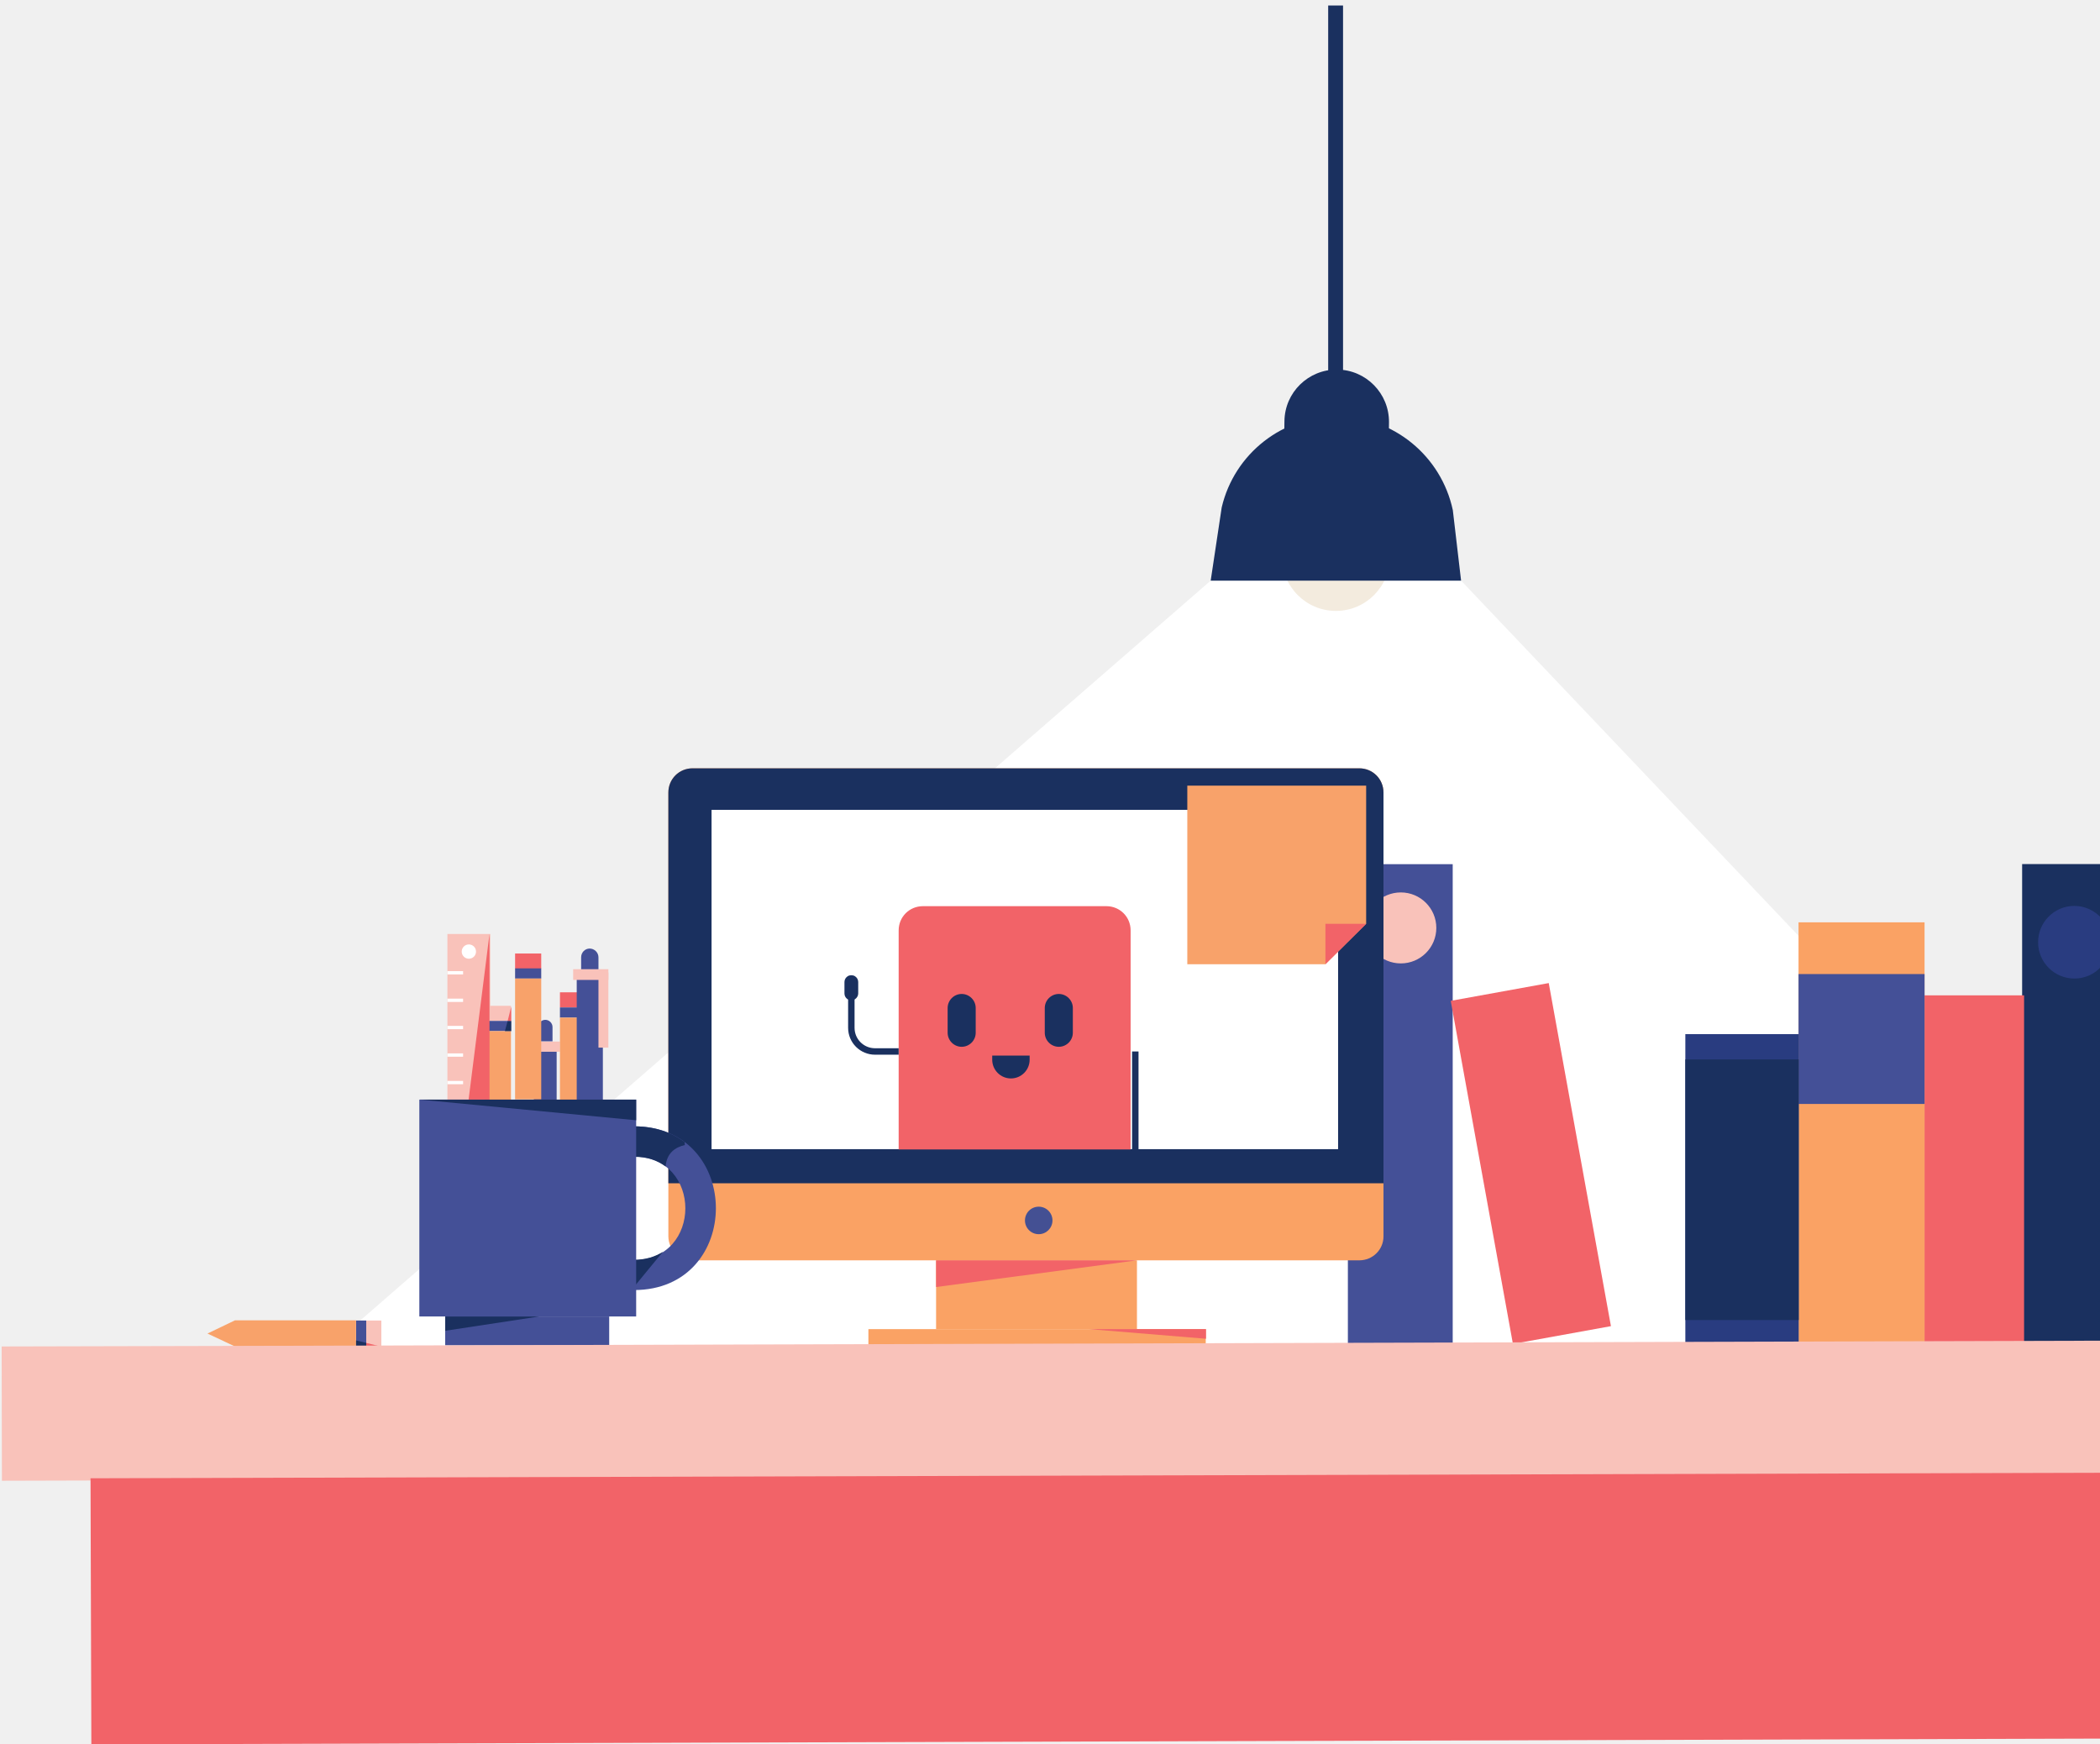
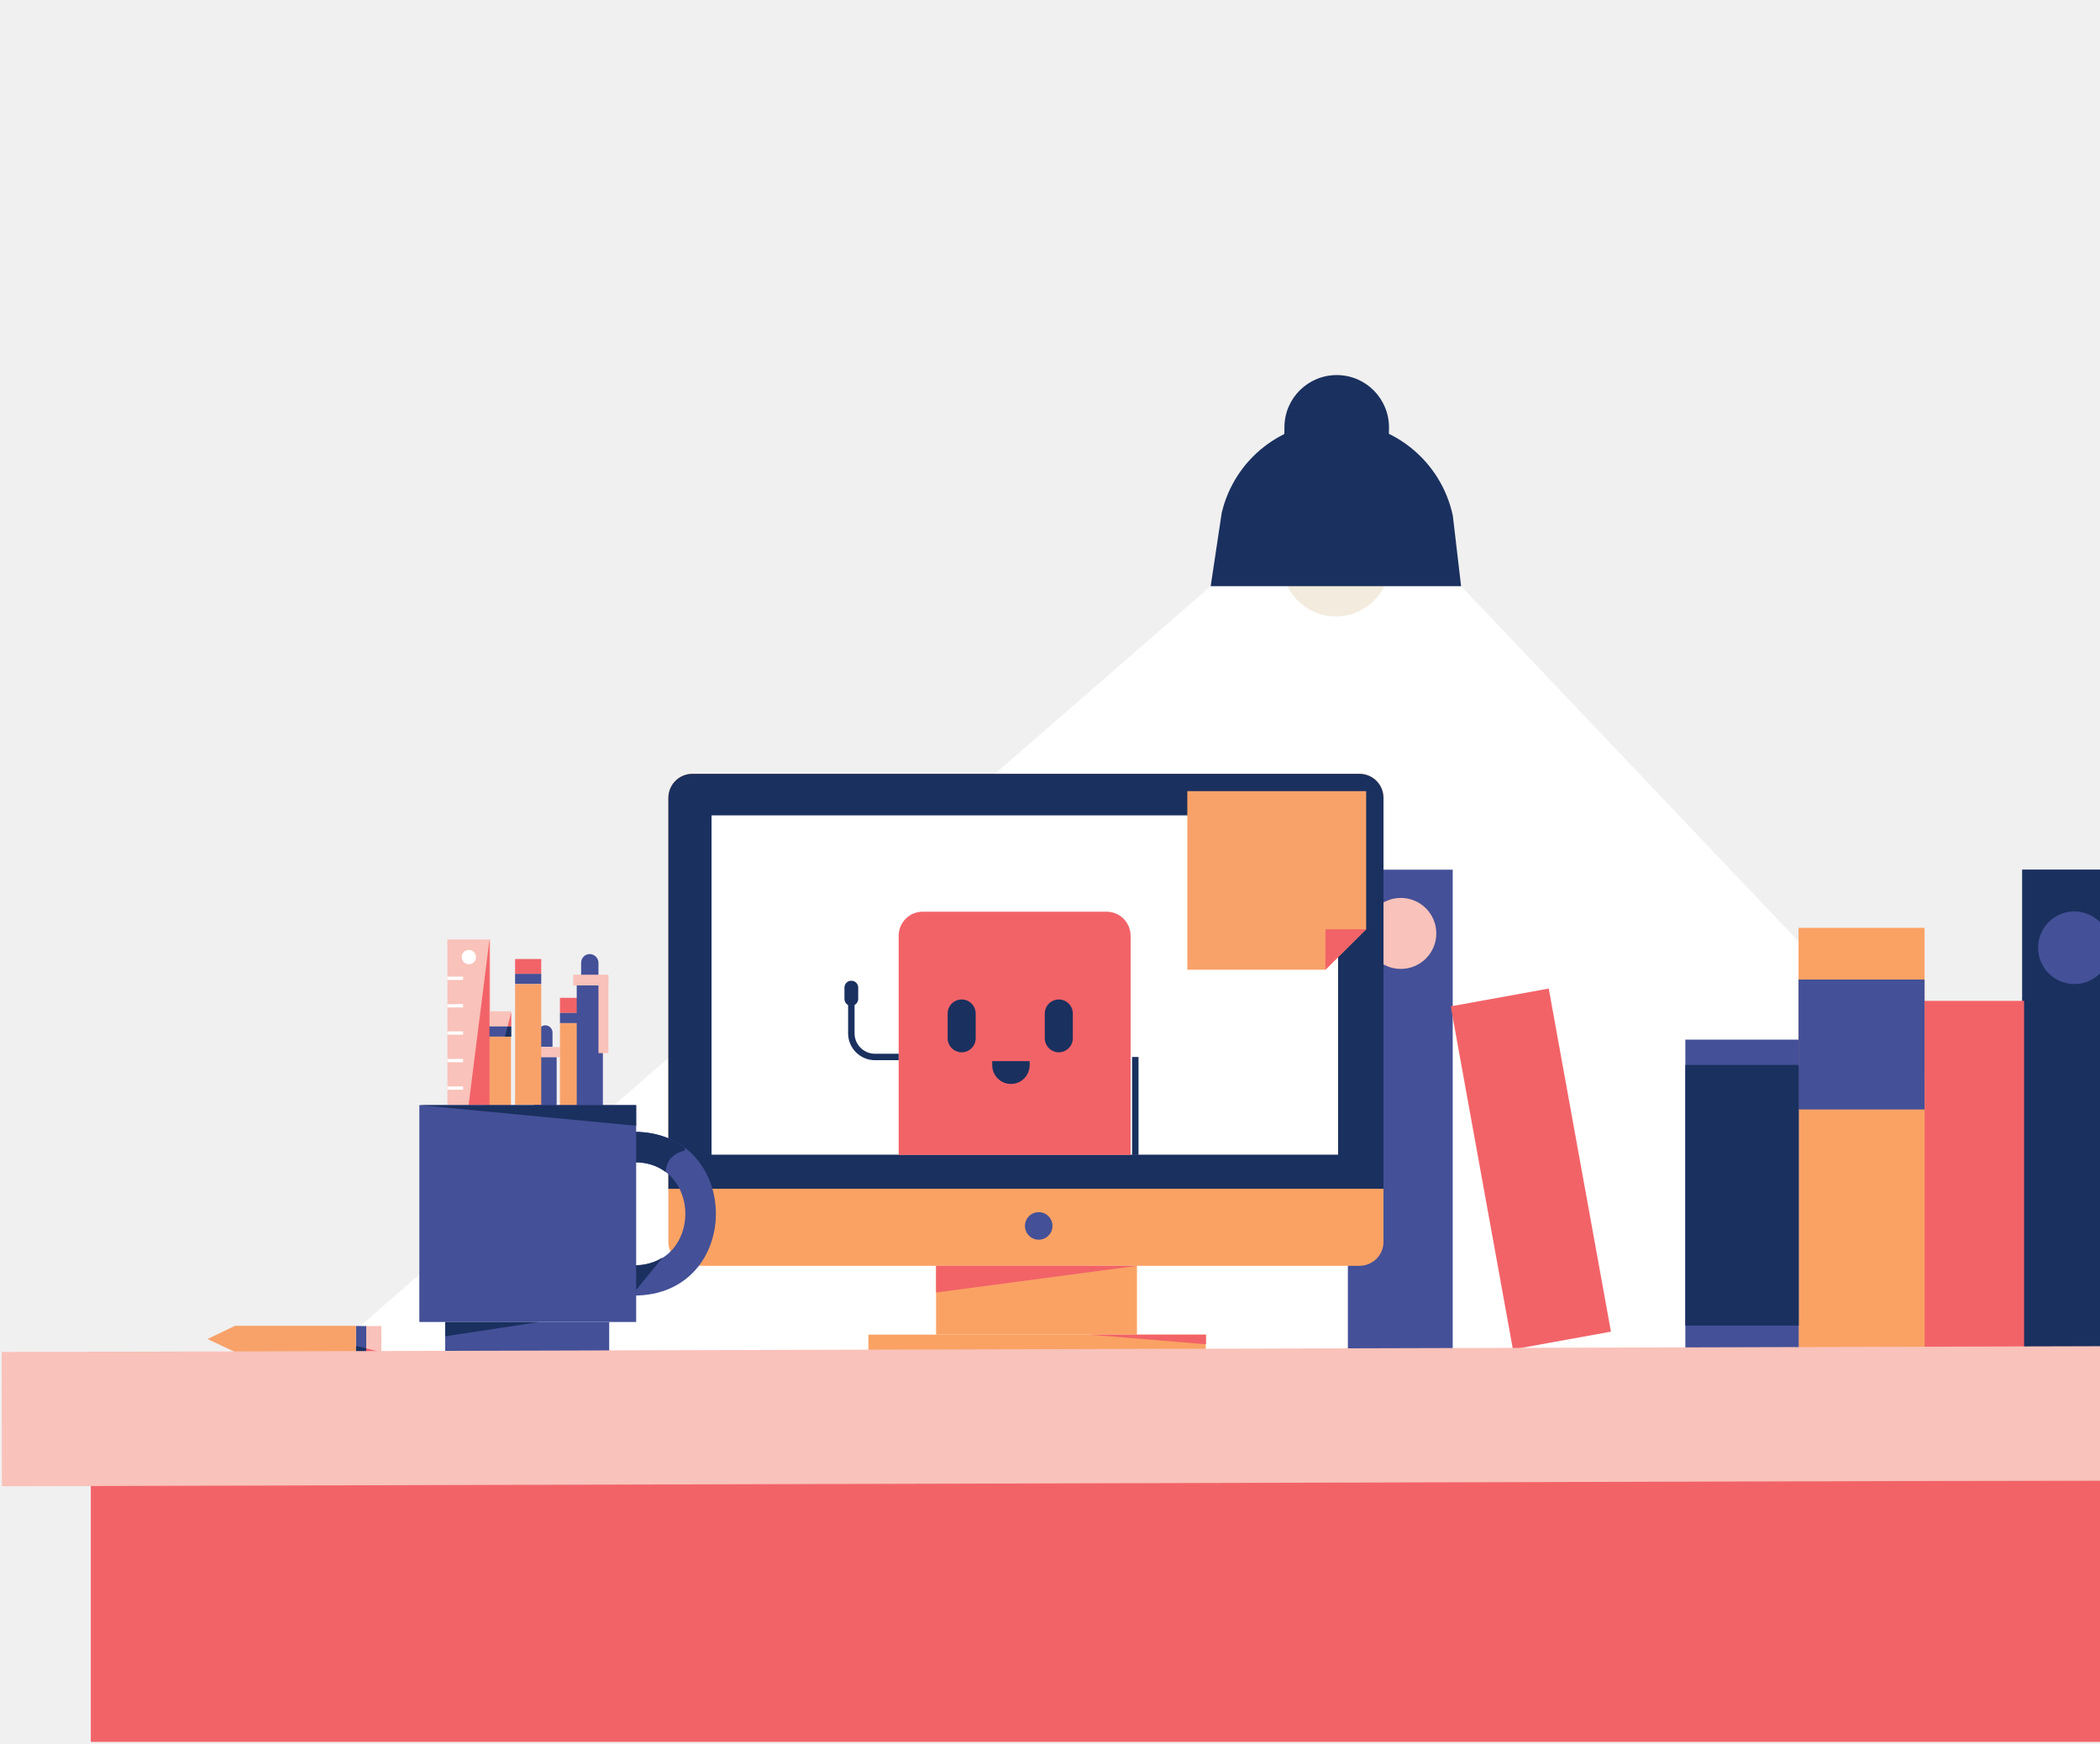
<svg xmlns="http://www.w3.org/2000/svg" version="1.1" id="Layer_1" x="0px" y="0px" viewBox="0 0 763.2 633.6" style="enable-background:new 0 0 763.2 633.6;" xml:space="preserve">
  <style type="text/css">
- 	.st0{fill:#445097;}
- 	.st1{fill:#FFFFFF;}
- 	.st2{fill:#F3EBDE;}
- 	.st3{fill:#1A305F;}
- 	.st4{fill:#F26368;}
+ 	.st0{fill:#F26368;}
+ 	.st1{fill:#445097;}
+ 	.st2{fill:#FFFFFF;}
+ 	.st3{fill:#F3EBDE;}
+ 	.st4{fill:#1A305F;}
	.st5{fill:#FAA264;}
- 	.st6{fill:#293C80;}
- 	.st7{fill:#F9C2BA;}
- 	.st8{fill:#445093;}
- 	.st9{fill:#F8A26A;}
- 	.st10{fill:none;stroke:#1A305F;stroke-width:2.344;stroke-miterlimit:10;}
- 	.st11{opacity:5.000000e-02;fill:#FFFFFF;}
- 	.st12{fill:none;stroke:#FFFFFF;stroke-width:1.579;stroke-miterlimit:10;}
- 	.st13{fill:#F9C3BC;}
- 	.st14{fill:#455296;}
- 	.st15{fill:#F7A36F;}
- 	.st16{fill:#F1646B;}
- 	.st17{fill:#F4ECE0;}
- 	.st18{fill:#F9A36A;}
- 	.st19{fill:#1B315E;}
- 	.st20{fill:#EF656E;}
- 	.st21{fill:#F7A470;}
- 	.st22{fill:#F5EDE1;}
- 	.st23{fill:#1B325C;}
- 	.st24{fill:none;stroke:#1B325C;stroke-width:0.87;stroke-linecap:round;stroke-linejoin:round;stroke-miterlimit:10;}
- 	.st25{fill:#455292;}
- 	.st26{fill:#102E4D;}
- 	.st27{opacity:0.42;fill:#081827;enable-background:new    ;}
+ 	.st6{fill:#F9C2BA;}
+ 	.st7{fill:#F8A26A;}
+ 	.st8{fill:none;stroke:#1A305F;stroke-width:2.344;stroke-miterlimit:10;}
+ 	.st9{fill:#F6EEE3;}
+ 	.st10{fill:#EE6670;}
+ 	.st11{fill:#F7A470;}
+ 	.st12{fill:#EF656E;}
+ 	.st13{fill:none;stroke:#1B325C;stroke-width:3.001;stroke-linecap:round;stroke-linejoin:round;stroke-miterlimit:10;}
+ 	.st14{fill:none;stroke:#1B325C;stroke-width:1.5;stroke-linecap:round;stroke-linejoin:round;stroke-miterlimit:10;}
+ 	.st15{fill:#F5EDE1;}
+ 	.st16{fill:#1B325C;}
+ 	.st17{fill:none;stroke:#1B325C;stroke-width:3.164;stroke-linecap:round;stroke-linejoin:round;stroke-miterlimit:10;}
+ 	.st18{opacity:5.000000e-02;fill:#FFFFFF;}
+ 	.st19{fill:none;stroke:#FFFFFF;stroke-width:1.579;stroke-miterlimit:10;}
+ 	.st20{fill:#F9C3BC;}
+ 	.st21{fill:#455296;}
+ 	.st22{fill:#F7A36F;}
+ 	.st23{fill:#F1646B;}
+ 	.st24{fill:#F4ECE0;}
+ 	.st25{fill:#F9A36A;}
+ 	.st26{fill:#1B315E;}
+ 	.st27{fill:none;stroke:#1B325C;stroke-width:0.87;stroke-linecap:round;stroke-linejoin:round;stroke-miterlimit:10;}
+ 	.st28{fill:#455292;}
+ 	.st29{fill:#102E4D;}
+ 	.st30{opacity:0.42;fill:#081827;enable-background:new    ;}
	
- 		.st28{opacity:0.4;fill:none;stroke:#F7A36F;stroke-width:4.114;stroke-linecap:round;stroke-linejoin:round;stroke-miterlimit:10;}
- 	.st29{opacity:0.4;fill:#F7A36F;}
+ 		.st31{opacity:0.4;fill:none;stroke:#F7A36F;stroke-width:4.114;stroke-linecap:round;stroke-linejoin:round;stroke-miterlimit:10;}
+ 	.st32{opacity:0.4;fill:#F7A36F;}
	
- 		.st30{opacity:0.4;fill:none;stroke:#F7A36F;stroke-width:4.053;stroke-linecap:round;stroke-linejoin:round;stroke-miterlimit:10;}
+ 		.st33{opacity:0.4;fill:none;stroke:#F7A36F;stroke-width:4.053;stroke-linecap:round;stroke-linejoin:round;stroke-miterlimit:10;}
</style>
+   <rect x="33" y="538" class="st0" width="731" height="95" />
+   <polygon class="st2" points="763.6,457.8 531,213 440,213 91.1,516.5 763.6,520 " />
+   <circle class="st3" cx="485.5" cy="204.4" r="19.6" />
  <g>
-     <polygon class="st1" points="763.6,455.8 531,211 440,211 91.1,514.5 763.6,518  " />
-     <circle class="st2" cx="485.5" cy="202.4" r="19.6" />
    <g>
-       <g>
-         <rect x="734.9" y="314" class="st3" width="28.8" height="174.4" />
-         <rect x="489.8" y="314" transform="matrix(-1 -4.507429e-11 4.507429e-11 -1 1017.757 802.4374)" class="st0" width="38.1" height="174.4" />
-         <rect x="699.4" y="361.8" transform="matrix(-1 -4.492374e-11 4.492374e-11 -1 1435.008 850.2068)" class="st4" width="36.2" height="126.7" />
-         <rect x="538.4" y="359.6" transform="matrix(-0.984 0.1784 -0.1784 -0.984 1179.399 739.7121)" class="st4" width="36.2" height="126.7" />
-         <rect x="653.6" y="335.1" transform="matrix(-1 -4.490731e-11 4.490731e-11 -1 1353.038 823.5729)" class="st5" width="45.8" height="153.3" />
-         <rect x="653.6" y="354.1" transform="matrix(-1 -4.502633e-11 4.502633e-11 -1 1353.038 755.2692)" class="st0" width="45.8" height="47.2" />
-         <path class="st6" d="M763.6,333.5c-2.4-2.6-5.9-4.3-9.7-4.3c-7.3,0-13.2,5.9-13.2,13.2s5.9,13.2,13.2,13.2c3.8,0,7.3-1.6,9.7-4.3     V333.5z" />
-         <rect x="612.5" y="375.8" class="st6" width="41.2" height="112.2" />
-         <circle class="st7" cx="509.1" cy="337.2" r="12.9" />
-         <rect x="612.5" y="385" class="st3" width="41.2" height="94.7" />
-       </g>
-       <g>
-         <path class="st5" d="M494,458H251.7c-4.9,0-8.8-3.9-8.8-8.8V288c0-4.9,3.9-8.8,8.8-8.8H494c4.9,0,8.8,3.9,8.8,8.8v161.3     C502.8,454.1,498.9,458,494,458z" />
-         <path class="st3" d="M494,279.2H251.7c-4.9,0-8.8,3.9-8.8,8.8V430h259.9V288C502.8,283.1,498.9,279.2,494,279.2z" />
-         <rect x="315.6" y="483" class="st5" width="122.6" height="5.9" />
-         <rect x="340.2" y="458" class="st5" width="73" height="25" />
-         <rect x="258.6" y="294.3" class="st1" width="227.7" height="123.3" />
-         <circle class="st8" cx="377.5" cy="443.5" r="5" />
-         <polygon class="st4" points="340.2,458 340.2,467.7 413.2,458    " />
-         <polygon class="st4" points="395.9,483 438.3,483 438.3,486.5    " />
-       </g>
-       <g>
-         <polyline class="st9" points="481.7,350.4 431.5,350.4 431.5,285.5 496.5,285.5 496.5,335.7    " />
-         <polyline class="st4" points="481.7,350.4 481.7,335.7 496.5,335.7    " />
-       </g>
-       <g>
-         <rect x="194" y="378.5" class="st7" width="9.5" height="3.7" />
-         <rect x="161.8" y="478.4" class="st0" width="59.6" height="10.5" />
-         <rect x="194" y="382.2" class="st0" width="8.3" height="19.8" />
-         <path class="st0" d="M198.2,370.6L198.2,370.6c1.4,0,2.6,1.2,2.6,2.6v5.2h-5.2v-5.2C195.6,371.8,196.7,370.6,198.2,370.6z" />
-         <path class="st0" d="M214.3,344.7L214.3,344.7c1.7,0,3.2,1.4,3.2,3.2v4.4c0,0.2-0.1,0.3-0.3,0.3h-5.7c-0.2,0-0.3-0.1-0.3-0.3     v-4.4C211.2,346.1,212.6,344.7,214.3,344.7z" />
-         <polygon class="st3" points="161.8,478.4 161.8,483.6 196,478.4    " />
-         <path class="st0" d="M230.4,420.3c24.9,0,24.9,37.6,0,37.6v10.9c39.7,0,39.7-59.5,0-59.5V420.3z" />
-         <path class="st3" d="M240.9,454.9c-2.8,1.8-6.3,2.9-10.6,2.9v10L240.9,454.9z" />
-         <path class="st3" d="M241.9,423.9c0.4-4.9,3.5-7,7-7.8l-0.1-1.1c-4.7-3.5-10.8-5.7-18.4-5.7v11.1     C235.1,420.3,239,421.7,241.9,423.9z" />
-         <rect x="162.6" y="339.4" class="st7" width="15.6" height="60.2" />
-         <rect x="187.2" y="346.5" class="st4" width="9.5" height="5.5" />
-         <rect x="187.2" y="351.9" class="st0" width="9.5" height="3.7" />
-         <rect x="187.2" y="355.6" class="st9" width="9.5" height="43.9" />
-         <rect x="203.5" y="360.6" class="st4" width="9.5" height="5.5" />
-         <rect x="203.5" y="366.1" class="st0" width="9.5" height="3.7" />
-         <rect x="203.5" y="369.8" class="st9" width="9.5" height="43.9" />
-         <rect x="209.6" y="354.1" class="st0" width="9.5" height="49" />
-         <rect x="176.2" y="365.5" class="st7" width="9.5" height="5.5" />
-         <rect x="176.2" y="371" class="st0" width="9.5" height="3.7" />
-         <rect x="176.2" y="374.7" class="st9" width="9.5" height="43.9" />
-         <rect x="208.3" y="352.2" class="st7" width="12.8" height="3.9" />
-         <rect x="217.5" y="353.4" class="st7" width="3.6" height="27.3" />
-         <polygon class="st4" points="177.9,339.4 170.3,399.6 177.9,399.6    " />
-         <circle class="st1" cx="170.4" cy="345.8" r="2.6" />
-         <rect x="162.6" y="352.9" class="st1" width="5.7" height="1.2" />
-         <rect x="162.6" y="362.9" class="st1" width="5.7" height="1.2" />
-         <rect x="162.6" y="372.8" class="st1" width="5.7" height="1.2" />
-         <rect x="162.6" y="382.8" class="st1" width="5.7" height="1.2" />
-         <rect x="162.6" y="392.8" class="st1" width="5.7" height="1.2" />
-         <rect x="152.4" y="399.6" class="st0" width="78.8" height="78.8" />
-         <polygon class="st3" points="231.2,399.6 231.2,407.1 152.6,399.6    " />
-         <polyline class="st3" points="185.8,371 185.8,374.7 183.5,374.7 184.5,371    " />
-         <polyline class="st4" points="184.5,371 185.8,365.8 185.8,371    " />
-       </g>
-       <g>
-         <path class="st4" d="M410.9,417.7h-84.3v-79.6c0-4.9,3.9-8.8,8.8-8.8h66.7c4.9,0,8.8,3.9,8.8,8.8V417.7z" />
-         <path class="st10" d="M326.6,382.1H318c-4.7,0-8.6-3.8-8.6-8.6v-18.8" />
-         <path class="st3" d="M309.4,363.5L309.4,363.5c-1.4,0-2.5-1.1-2.5-2.5v-4.1c0-1.4,1.1-2.5,2.5-2.5l0,0c1.4,0,2.5,1.1,2.5,2.5v4.1     C311.9,362.3,310.8,363.5,309.4,363.5z" />
-         <path class="st3" d="M349.5,380.4L349.5,380.4c-2.8,0-5.1-2.3-5.1-5.1v-9c0-2.8,2.3-5.1,5.1-5.1l0,0c2.8,0,5.1,2.3,5.1,5.1v9     C354.6,378.1,352.3,380.4,349.5,380.4z" />
-         <path class="st3" d="M384.8,380.4L384.8,380.4c-2.8,0-5.1-2.3-5.1-5.1v-9c0-2.8,2.3-5.1,5.1-5.1l0,0c2.8,0,5.1,2.3,5.1,5.1v9     C389.9,378.1,387.6,380.4,384.8,380.4z" />
-         <path class="st3" d="M367.4,391.9L367.4,391.9c-3.8,0-6.8-3.1-6.8-6.8v-1.5h13.6v1.5C374.2,388.8,371.2,391.9,367.4,391.9z" />
-         <line class="st10" x1="412.6" y1="382.1" x2="412.6" y2="417.7" />
-       </g>
-       <rect x="131.1" y="481.8" transform="matrix(-1.836970e-16 1 -1 -1.836970e-16 620.3903 348.776)" class="st7" width="9.5" height="5.5" />
-       <rect x="126.5" y="482.7" transform="matrix(-1.836970e-16 1 -1 -1.836970e-16 615.797 353.3692)" class="st0" width="9.5" height="3.7" />
-       <polygon class="st9" points="85.4,489.3 75.4,484.6 85.4,479.8 129.4,479.8 129.4,489.3   " />
-       <polyline class="st3" points="133.1,489.3 129.4,489.3 129.4,487.1 133.1,488   " />
-       <polyline class="st4" points="133.1,488 138.3,489.3 133.1,489.3   " />
+       <rect x="734.9" y="316" class="st4" width="28.8" height="174.4" />
+       <rect x="489.8" y="316" transform="matrix(-1 -4.507429e-11 4.507429e-11 -1 1017.757 806.4374)" class="st1" width="38.1" height="174.4" />
+       <rect x="699.4" y="363.8" transform="matrix(-1 -4.492374e-11 4.492374e-11 -1 1435.008 854.2068)" class="st0" width="36.2" height="126.7" />
+       <rect x="538.4" y="361.6" transform="matrix(-0.984 0.1784 -0.1784 -0.984 1179.756 743.68)" class="st0" width="36.2" height="126.7" />
+       <rect x="653.6" y="337.1" transform="matrix(-1 -4.490731e-11 4.490731e-11 -1 1353.038 827.5729)" class="st5" width="45.8" height="153.3" />
+       <rect x="653.6" y="356.1" transform="matrix(-1 -4.502633e-11 4.502633e-11 -1 1353.038 759.2692)" class="st1" width="45.8" height="47.2" />
+       <path class="st1" d="M763.6,335.5c-2.4-2.6-5.9-4.3-9.7-4.3c-7.3,0-13.2,5.9-13.2,13.2s5.9,13.2,13.2,13.2c3.8,0,7.3-1.6,9.7-4.3    V335.5z" />
+       <rect x="612.5" y="377.8" class="st1" width="41.2" height="112.2" />
+       <circle class="st6" cx="509.1" cy="339.2" r="12.9" />
+       <rect x="612.5" y="387" class="st4" width="41.2" height="94.7" />
    </g>
    <g>
-       <path class="st3" d="M531,211h-91l4-26.6c4.6-19.6,22.2-33.4,42.4-33.1h0c20.1,0.2,37.4,14.4,41.6,34.1L531,211z" />
-       <path class="st3" d="M504.5,176l-38-0.4l0.3-22.5c0.1-10.5,8.7-18.9,19.2-18.8h0c10.5,0.1,18.9,8.7,18.8,19.2L504.5,176z" />
-       <rect x="482.7" y="2" class="st3" width="5.4" height="159.9" />
+       <path class="st5" d="M494,460H251.7c-4.9,0-8.8-3.9-8.8-8.8V290c0-4.9,3.9-8.8,8.8-8.8H494c4.9,0,8.8,3.9,8.8,8.8v161.3    C502.8,456.1,498.9,460,494,460z" />
+       <path class="st4" d="M494,281.2H251.7c-4.9,0-8.8,3.9-8.8,8.8V432h259.9V290C502.8,285.1,498.9,281.2,494,281.2z" />
+       <rect x="315.6" y="485" class="st5" width="122.6" height="5.9" />
+       <rect x="340.2" y="460" class="st5" width="73" height="25" />
+       <rect x="258.6" y="296.3" class="st2" width="227.7" height="123.3" />
+       <circle class="st1" cx="377.5" cy="445.5" r="5" />
+       <polygon class="st0" points="340.2,460 340.2,469.7 413.2,460   " />
+       <polygon class="st0" points="395.9,485 438.3,485 438.3,488.5   " />
    </g>
+     <g>
+       <polyline class="st7" points="481.7,352.4 431.5,352.4 431.5,287.5 496.5,287.5 496.5,337.7   " />
+       <polyline class="st0" points="481.7,352.4 481.7,337.7 496.5,337.7   " />
+     </g>
+     <g>
+       <rect x="194" y="380.5" class="st6" width="9.5" height="3.7" />
+       <rect x="161.8" y="480.4" class="st1" width="59.6" height="10.5" />
+       <rect x="194" y="384.2" class="st1" width="8.3" height="19.8" />
+       <path class="st1" d="M198.2,372.6L198.2,372.6c1.4,0,2.6,1.2,2.6,2.6v5.2h-5.2v-5.2C195.6,373.8,196.7,372.6,198.2,372.6z" />
+       <path class="st1" d="M214.3,346.7L214.3,346.7c1.7,0,3.2,1.4,3.2,3.2v4.4c0,0.2-0.1,0.3-0.3,0.3h-5.7c-0.2,0-0.3-0.1-0.3-0.3v-4.4    C211.2,348.1,212.6,346.7,214.3,346.7z" />
+       <polygon class="st4" points="161.8,480.4 161.8,485.6 196,480.4   " />
+       <path class="st1" d="M230.4,422.3c24.9,0,24.9,37.6,0,37.6v10.9c39.7,0,39.7-59.5,0-59.5V422.3z" />
+       <path class="st4" d="M240.9,456.9c-2.8,1.8-6.3,2.9-10.6,2.9v10L240.9,456.9z" />
+       <path class="st4" d="M241.9,425.9c0.4-4.9,3.5-7,7-7.8l-0.1-1.1c-4.7-3.5-10.8-5.7-18.4-5.7v11.1    C235.1,422.3,239,423.7,241.9,425.9z" />
+       <rect x="162.6" y="341.4" class="st6" width="15.6" height="60.2" />
+       <rect x="187.2" y="348.5" class="st0" width="9.5" height="5.5" />
+       <rect x="187.2" y="353.9" class="st1" width="9.5" height="3.7" />
+       <rect x="187.2" y="357.6" class="st7" width="9.5" height="43.9" />
+       <rect x="203.5" y="362.6" class="st0" width="9.5" height="5.5" />
+       <rect x="203.5" y="368.1" class="st1" width="9.5" height="3.7" />
+       <rect x="203.5" y="371.8" class="st7" width="9.5" height="43.9" />
+       <rect x="209.6" y="356.1" class="st1" width="9.5" height="49" />
+       <rect x="176.2" y="367.5" class="st6" width="9.5" height="5.5" />
+       <rect x="176.2" y="373" class="st1" width="9.5" height="3.7" />
+       <rect x="176.2" y="376.7" class="st7" width="9.5" height="43.9" />
+       <rect x="208.3" y="354.2" class="st6" width="12.8" height="3.9" />
+       <rect x="217.5" y="355.4" class="st6" width="3.6" height="27.3" />
+       <polygon class="st0" points="177.9,341.4 170.3,401.6 177.9,401.6   " />
+       <circle class="st2" cx="170.4" cy="347.8" r="2.6" />
+       <rect x="162.6" y="354.9" class="st2" width="5.7" height="1.2" />
+       <rect x="162.6" y="364.9" class="st2" width="5.7" height="1.2" />
+       <rect x="162.6" y="374.8" class="st2" width="5.7" height="1.2" />
+       <rect x="162.6" y="384.8" class="st2" width="5.7" height="1.2" />
+       <rect x="162.6" y="394.8" class="st2" width="5.7" height="1.2" />
+       <rect x="152.4" y="401.6" class="st1" width="78.8" height="78.8" />
+       <polygon class="st4" points="231.2,401.6 231.2,409.1 152.6,401.6   " />
+       <polyline class="st4" points="185.8,373 185.8,376.7 183.5,376.7 184.5,373   " />
+       <polyline class="st0" points="184.5,373 185.8,367.8 185.8,373   " />
+     </g>
+     <g>
+       <path class="st0" d="M410.9,419.7h-84.3v-79.6c0-4.9,3.9-8.8,8.8-8.8h66.7c4.9,0,8.8,3.9,8.8,8.8V419.7z" />
+       <path class="st8" d="M326.6,384.1H318c-4.7,0-8.6-3.8-8.6-8.6v-18.8" />
+       <path class="st4" d="M309.4,365.5L309.4,365.5c-1.4,0-2.5-1.1-2.5-2.5v-4.1c0-1.4,1.1-2.5,2.5-2.5l0,0c1.4,0,2.5,1.1,2.5,2.5v4.1    C311.9,364.3,310.8,365.5,309.4,365.5z" />
+       <path class="st4" d="M349.5,382.4L349.5,382.4c-2.8,0-5.1-2.3-5.1-5.1v-9c0-2.8,2.3-5.1,5.1-5.1l0,0c2.8,0,5.1,2.3,5.1,5.1v9    C354.6,380.1,352.3,382.4,349.5,382.4z" />
+       <path class="st4" d="M384.8,382.4L384.8,382.4c-2.8,0-5.1-2.3-5.1-5.1v-9c0-2.8,2.3-5.1,5.1-5.1l0,0c2.8,0,5.1,2.3,5.1,5.1v9    C389.9,380.1,387.6,382.4,384.8,382.4z" />
+       <path class="st4" d="M367.4,393.9L367.4,393.9c-3.8,0-6.8-3.1-6.8-6.8v-1.5h13.6v1.5C374.2,390.8,371.2,393.9,367.4,393.9z" />
+       <line class="st8" x1="412.6" y1="384.1" x2="412.6" y2="419.7" />
+     </g>
+     <rect x="131.1" y="483.8" transform="matrix(-1.836970e-16 1 -1 -1.836970e-16 622.3903 350.776)" class="st6" width="9.5" height="5.5" />
+     <rect x="126.5" y="484.7" transform="matrix(-1.836970e-16 1 -1 -1.836970e-16 617.797 355.3692)" class="st1" width="9.5" height="3.7" />
+     <polygon class="st7" points="85.4,491.3 75.4,486.6 85.4,481.8 129.4,481.8 129.4,491.3  " />
+     <polyline class="st4" points="133.1,491.3 129.4,491.3 129.4,489.1 133.1,490  " />
+     <polyline class="st0" points="133.1,490 138.3,491.3 133.1,491.3  " />
  </g>
-   <polygon class="st7" points="763.6,487.2 84.6,489.1 0.6,489.3 0.7,538.1 763.6,536 " />
-   <polygon class="st4" points="763.6,535.2 32.9,537.2 33.2,633.9 763.6,631.8 " />
+   <path class="st4" d="M531,213h-91l4-26.6c4.6-19.6,22.2-33.4,42.4-33.1h0c20.1,0.2,37.4,14.4,41.6,34.1L531,213z" />
+   <path class="st4" d="M504.5,178l-38-0.4l0.3-22.5c0.1-10.5,8.7-18.9,19.2-18.8h0c10.5,0.1,18.9,8.7,18.8,19.2L504.5,178z" />
+   <polygon class="st6" points="763.6,489.2 84.6,491.1 0.6,491.3 0.7,540.1 763.6,538 " />
</svg>
